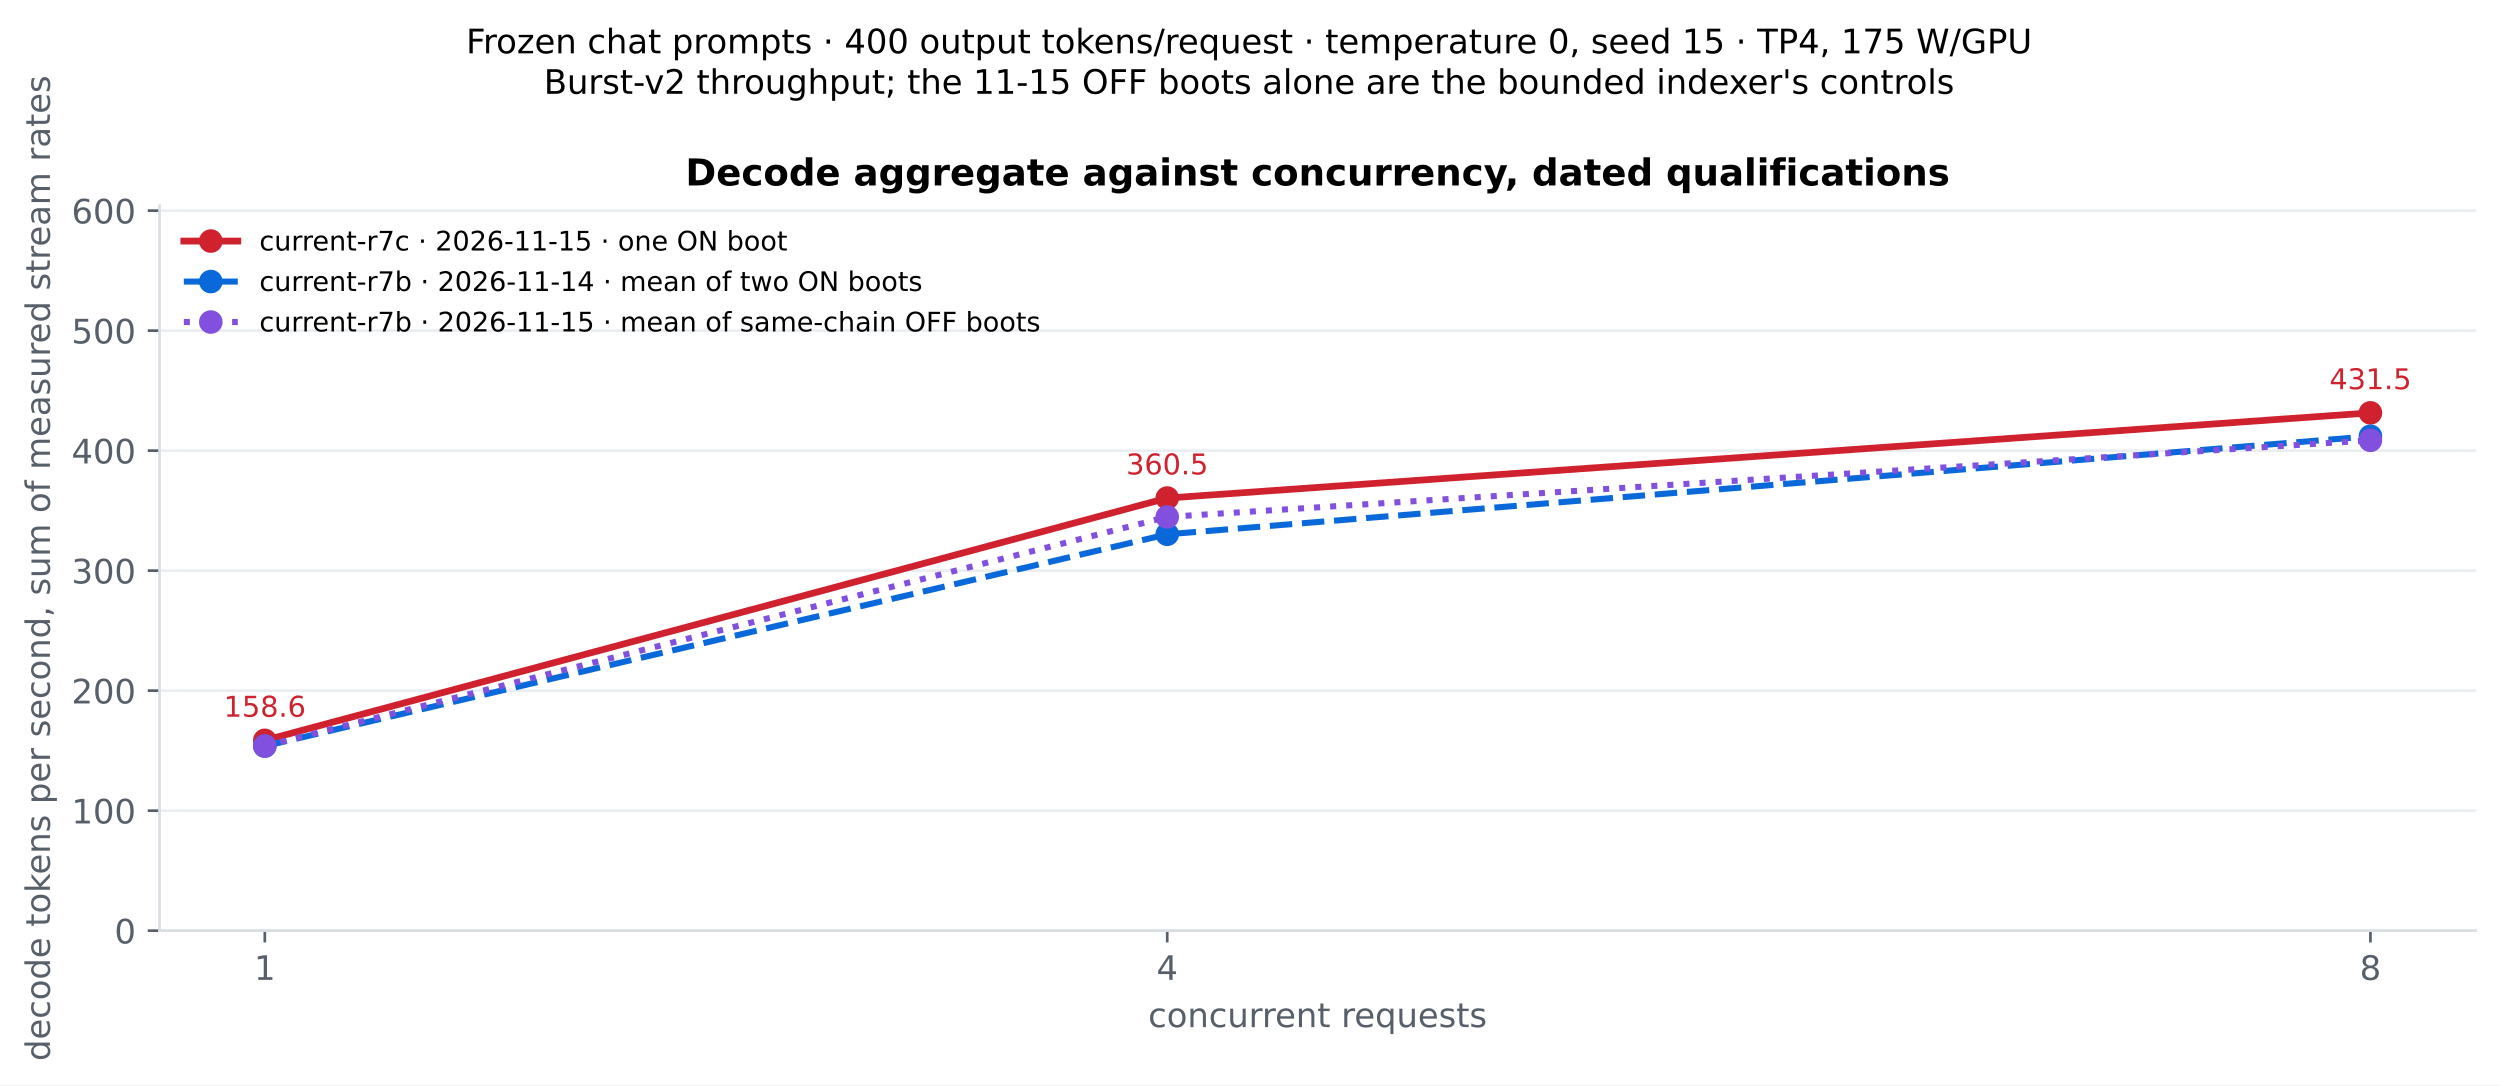
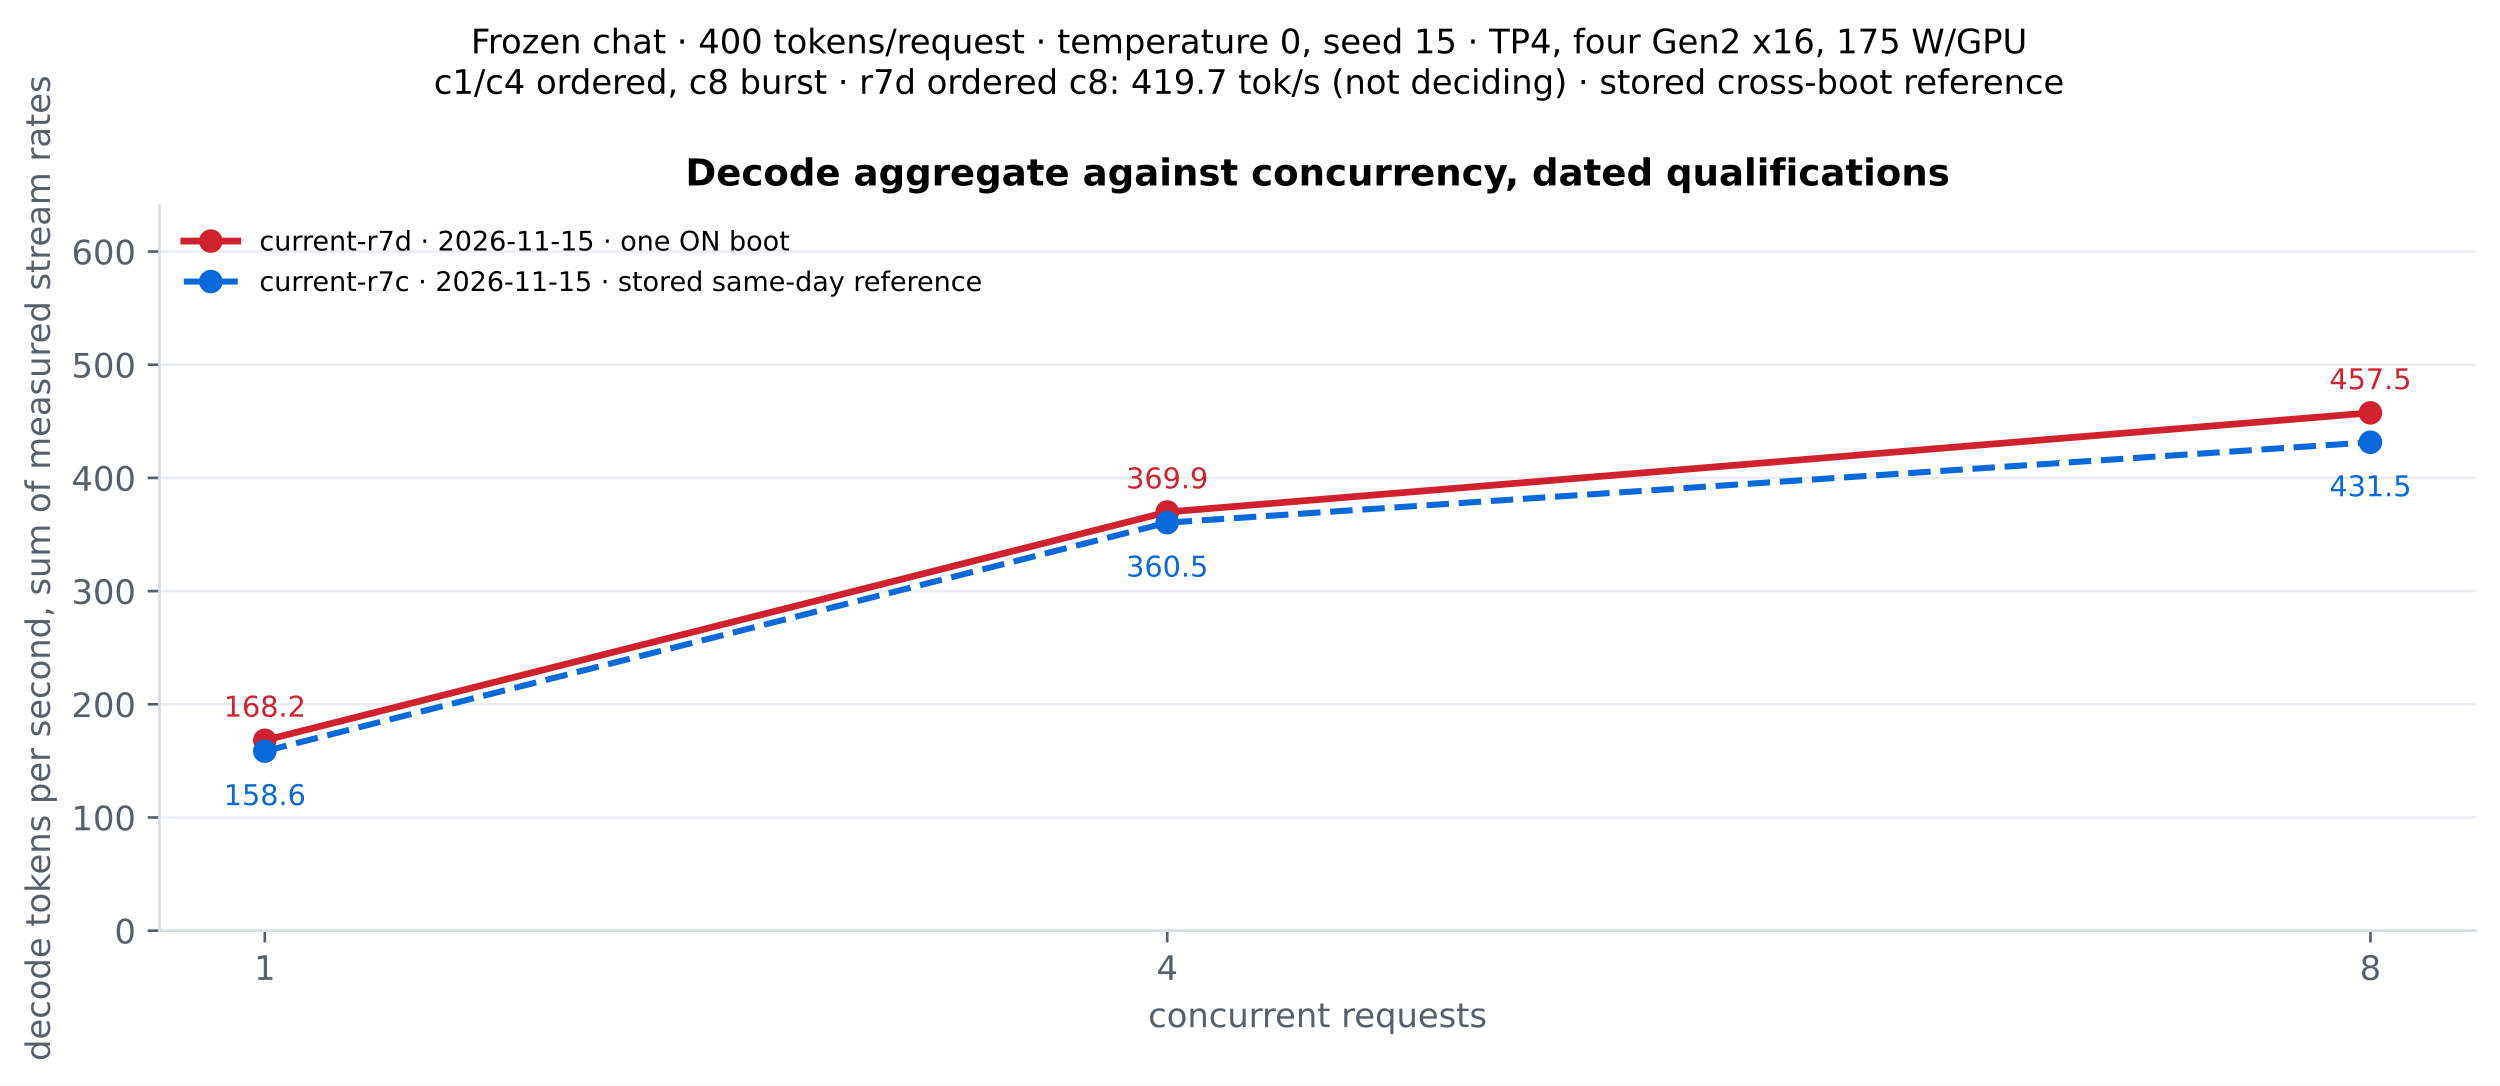
<svg xmlns="http://www.w3.org/2000/svg" xmlns:xlink="http://www.w3.org/1999/xlink" width="741.052pt" height="321.684pt" viewBox="0 0 741.052 321.684" version="1.1">
  <defs>
    <style type="text/css">*{stroke-linejoin: round; stroke-linecap: butt}</style>
  </defs>
  <g id="figure_1">
    <g id="patch_1">
-       <path d="M 0 321.684  L 741.052 321.684  L 741.052 0  L 0 0  z " style="fill: #ffffff" />
+       <path d="M 0 321.684 L 741.052 321.684 L 741.052 0 L 0 0 z " style="fill: #ffffff" />
    </g>
    <g id="axes_1">
      <g id="patch_2">
-         <path d="M 47.288 275.864  L 733.852 275.864  L 733.852 60.977  L 47.288 60.977  z " style="fill: #ffffff" />
+         <path d="M 47.288 275.864 L 733.852 275.864 L 733.852 60.977 L 47.288 60.977 z " style="fill: #ffffff" />
      </g>
      <g id="matplotlib.axis_1">
        <g id="xtick_1">
          <g id="line2d_1">
            <defs>
-               <path id="m0d74404a8b" d="M 0 0  L 0 3.5  " style="stroke: #57606a; stroke-width: 0.8" />
+               <path id="m0d74404a8b" d="M 0 0 L 0 3.5 " style="stroke: #57606a; stroke-width: 0.8" />
            </defs>
            <g>
              <use xlink:href="#m0d74404a8b" x="78.496" y="275.864" style="fill: #57606a; stroke: #57606a; stroke-width: 0.8" />
            </g>
          </g>
          <g id="text_1">
            <text style="font-size: 10px; font-family: 'DejaVu Sans', 'Bitstream Vera Sans', 'Computer Modern Sans Serif', 'Lucida Grande', 'Verdana', 'Geneva', 'Lucid', 'Arial', 'Helvetica', 'Avant Garde', sans-serif; text-anchor: middle; fill: #57606a" x="78.496" y="290.462" transform="rotate(-0 78.49572 290.4617)">1</text>
          </g>
        </g>
        <g id="xtick_2">
          <g id="line2d_2">
            <g>
              <use xlink:href="#m0d74404a8b" x="345.988" y="275.864" style="fill: #57606a; stroke: #57606a; stroke-width: 0.8" />
            </g>
          </g>
          <g id="text_2">
            <text style="font-size: 10px; font-family: 'DejaVu Sans', 'Bitstream Vera Sans', 'Computer Modern Sans Serif', 'Lucida Grande', 'Verdana', 'Geneva', 'Lucid', 'Arial', 'Helvetica', 'Avant Garde', sans-serif; text-anchor: middle; fill: #57606a" x="345.988" y="290.462" transform="rotate(-0 345.988 290.4617)">4</text>
          </g>
        </g>
        <g id="xtick_3">
          <g id="line2d_3">
            <g>
              <use xlink:href="#m0d74404a8b" x="702.644" y="275.864" style="fill: #57606a; stroke: #57606a; stroke-width: 0.8" />
            </g>
          </g>
          <g id="text_3">
            <text style="font-size: 10px; font-family: 'DejaVu Sans', 'Bitstream Vera Sans', 'Computer Modern Sans Serif', 'Lucida Grande', 'Verdana', 'Geneva', 'Lucid', 'Arial', 'Helvetica', 'Avant Garde', sans-serif; text-anchor: middle; fill: #57606a" x="702.644" y="290.462" transform="rotate(-0 702.6445 290.4617)">8</text>
          </g>
        </g>
        <g id="text_4">
          <text style="font-size: 10px; font-family: 'DejaVu Sans', 'Bitstream Vera Sans', 'Computer Modern Sans Serif', 'Lucida Grande', 'Verdana', 'Geneva', 'Lucid', 'Arial', 'Helvetica', 'Avant Garde', sans-serif; text-anchor: middle; fill: #57606a" x="390.57" y="304.462" transform="rotate(-0 390.5701 304.4617)">concurrent requests</text>
        </g>
      </g>
      <g id="matplotlib.axis_2">
        <g id="ytick_1">
          <g id="line2d_4">
-             <path d="M 47.288 275.864  L 733.852 275.864  " clip-path="url(#p6d1737cbd4)" style="fill: none; stroke: #eaeef2; stroke-width: 0.8; stroke-linecap: square" />
+             <path d="M 47.288 275.864 L 733.852 275.864 " clip-path="url(#p6d1737cbd4)" style="fill: none; stroke: #eaeef2; stroke-width: 0.8; stroke-linecap: square" />
          </g>
          <g id="line2d_5">
            <defs>
-               <path id="m320be23a4b" d="M 0 0  L -3.5 0  " style="stroke: #57606a; stroke-width: 0.8" />
+               <path id="m320be23a4b" d="M 0 0 L -3.5 0 " style="stroke: #57606a; stroke-width: 0.8" />
            </defs>
            <g>
              <use xlink:href="#m320be23a4b" x="47.288" y="275.864" style="fill: #57606a; stroke: #57606a; stroke-width: 0.8" />
            </g>
          </g>
          <g id="text_5">
            <text style="font-size: 10px; font-family: 'DejaVu Sans', 'Bitstream Vera Sans', 'Computer Modern Sans Serif', 'Lucida Grande', 'Verdana', 'Geneva', 'Lucid', 'Arial', 'Helvetica', 'Avant Garde', sans-serif; text-anchor: end; fill: #57606a" x="40.288" y="279.663" transform="rotate(-0 40.28828 279.6628)">0</text>
          </g>
        </g>
        <g id="ytick_2">
          <g id="line2d_6">
-             <path d="M 47.288 240.293  L 733.852 240.293  " clip-path="url(#p6d1737cbd4)" style="fill: none; stroke: #eaeef2; stroke-width: 0.8; stroke-linecap: square" />
+             <path d="M 47.288 242.314 L 733.852 242.314 " clip-path="url(#p6d1737cbd4)" style="fill: none; stroke: #eaeef2; stroke-width: 0.8; stroke-linecap: square" />
          </g>
          <g id="line2d_7">
            <g>
-               <use xlink:href="#m320be23a4b" x="47.288" y="240.293" style="fill: #57606a; stroke: #57606a; stroke-width: 0.8" />
+               <use xlink:href="#m320be23a4b" x="47.288" y="242.314" style="fill: #57606a; stroke: #57606a; stroke-width: 0.8" />
            </g>
          </g>
          <g id="text_6">
-             <text style="font-size: 10px; font-family: 'DejaVu Sans', 'Bitstream Vera Sans', 'Computer Modern Sans Serif', 'Lucida Grande', 'Verdana', 'Geneva', 'Lucid', 'Arial', 'Helvetica', 'Avant Garde', sans-serif; text-anchor: end; fill: #57606a" x="40.288" y="244.091" transform="rotate(-0 40.28828 244.0914)">100</text>
+             <text style="font-size: 10px; font-family: 'DejaVu Sans', 'Bitstream Vera Sans', 'Computer Modern Sans Serif', 'Lucida Grande', 'Verdana', 'Geneva', 'Lucid', 'Arial', 'Helvetica', 'Avant Garde', sans-serif; text-anchor: end; fill: #57606a" x="40.288" y="246.113" transform="rotate(-0 40.28828 246.1129)">100</text>
          </g>
        </g>
        <g id="ytick_3">
          <g id="line2d_8">
-             <path d="M 47.288 204.721  L 733.852 204.721  " clip-path="url(#p6d1737cbd4)" style="fill: none; stroke: #eaeef2; stroke-width: 0.8; stroke-linecap: square" />
+             <path d="M 47.288 208.764 L 733.852 208.764 " clip-path="url(#p6d1737cbd4)" style="fill: none; stroke: #eaeef2; stroke-width: 0.8; stroke-linecap: square" />
          </g>
          <g id="line2d_9">
            <g>
-               <use xlink:href="#m320be23a4b" x="47.288" y="204.721" style="fill: #57606a; stroke: #57606a; stroke-width: 0.8" />
+               <use xlink:href="#m320be23a4b" x="47.288" y="208.764" style="fill: #57606a; stroke: #57606a; stroke-width: 0.8" />
            </g>
          </g>
          <g id="text_7">
-             <text style="font-size: 10px; font-family: 'DejaVu Sans', 'Bitstream Vera Sans', 'Computer Modern Sans Serif', 'Lucida Grande', 'Verdana', 'Geneva', 'Lucid', 'Arial', 'Helvetica', 'Avant Garde', sans-serif; text-anchor: end; fill: #57606a" x="40.288" y="208.52" transform="rotate(-0 40.28828 208.52)">200</text>
+             <text style="font-size: 10px; font-family: 'DejaVu Sans', 'Bitstream Vera Sans', 'Computer Modern Sans Serif', 'Lucida Grande', 'Verdana', 'Geneva', 'Lucid', 'Arial', 'Helvetica', 'Avant Garde', sans-serif; text-anchor: end; fill: #57606a" x="40.288" y="212.563" transform="rotate(-0 40.28828 212.5631)">200</text>
          </g>
        </g>
        <g id="ytick_4">
          <g id="line2d_10">
-             <path d="M 47.288 169.15  L 733.852 169.15  " clip-path="url(#p6d1737cbd4)" style="fill: none; stroke: #eaeef2; stroke-width: 0.8; stroke-linecap: square" />
+             <path d="M 47.288 175.214 L 733.852 175.214 " clip-path="url(#p6d1737cbd4)" style="fill: none; stroke: #eaeef2; stroke-width: 0.8; stroke-linecap: square" />
          </g>
          <g id="line2d_11">
            <g>
-               <use xlink:href="#m320be23a4b" x="47.288" y="169.15" style="fill: #57606a; stroke: #57606a; stroke-width: 0.8" />
+               <use xlink:href="#m320be23a4b" x="47.288" y="175.214" style="fill: #57606a; stroke: #57606a; stroke-width: 0.8" />
            </g>
          </g>
          <g id="text_8">
-             <text style="font-size: 10px; font-family: 'DejaVu Sans', 'Bitstream Vera Sans', 'Computer Modern Sans Serif', 'Lucida Grande', 'Verdana', 'Geneva', 'Lucid', 'Arial', 'Helvetica', 'Avant Garde', sans-serif; text-anchor: end; fill: #57606a" x="40.288" y="172.949" transform="rotate(-0 40.28828 172.9485)">300</text>
+             <text style="font-size: 10px; font-family: 'DejaVu Sans', 'Bitstream Vera Sans', 'Computer Modern Sans Serif', 'Lucida Grande', 'Verdana', 'Geneva', 'Lucid', 'Arial', 'Helvetica', 'Avant Garde', sans-serif; text-anchor: end; fill: #57606a" x="40.288" y="179.013" transform="rotate(-0 40.28828 179.0132)">300</text>
          </g>
        </g>
        <g id="ytick_5">
          <g id="line2d_12">
-             <path d="M 47.288 133.578  L 733.852 133.578  " clip-path="url(#p6d1737cbd4)" style="fill: none; stroke: #eaeef2; stroke-width: 0.8; stroke-linecap: square" />
+             <path d="M 47.288 141.664 L 733.852 141.664 " clip-path="url(#p6d1737cbd4)" style="fill: none; stroke: #eaeef2; stroke-width: 0.8; stroke-linecap: square" />
          </g>
          <g id="line2d_13">
            <g>
-               <use xlink:href="#m320be23a4b" x="47.288" y="133.578" style="fill: #57606a; stroke: #57606a; stroke-width: 0.8" />
+               <use xlink:href="#m320be23a4b" x="47.288" y="141.664" style="fill: #57606a; stroke: #57606a; stroke-width: 0.8" />
            </g>
          </g>
          <g id="text_9">
-             <text style="font-size: 10px; font-family: 'DejaVu Sans', 'Bitstream Vera Sans', 'Computer Modern Sans Serif', 'Lucida Grande', 'Verdana', 'Geneva', 'Lucid', 'Arial', 'Helvetica', 'Avant Garde', sans-serif; text-anchor: end; fill: #57606a" x="40.288" y="137.377" transform="rotate(-0 40.28828 137.3771)">400</text>
+             <text style="font-size: 10px; font-family: 'DejaVu Sans', 'Bitstream Vera Sans', 'Computer Modern Sans Serif', 'Lucida Grande', 'Verdana', 'Geneva', 'Lucid', 'Arial', 'Helvetica', 'Avant Garde', sans-serif; text-anchor: end; fill: #57606a" x="40.288" y="145.463" transform="rotate(-0 40.28828 145.4633)">400</text>
          </g>
        </g>
        <g id="ytick_6">
          <g id="line2d_14">
-             <path d="M 47.288 98.007  L 733.852 98.007  " clip-path="url(#p6d1737cbd4)" style="fill: none; stroke: #eaeef2; stroke-width: 0.8; stroke-linecap: square" />
+             <path d="M 47.288 108.115 L 733.852 108.115 " clip-path="url(#p6d1737cbd4)" style="fill: none; stroke: #eaeef2; stroke-width: 0.8; stroke-linecap: square" />
          </g>
          <g id="line2d_15">
            <g>
-               <use xlink:href="#m320be23a4b" x="47.288" y="98.007" style="fill: #57606a; stroke: #57606a; stroke-width: 0.8" />
+               <use xlink:href="#m320be23a4b" x="47.288" y="108.115" style="fill: #57606a; stroke: #57606a; stroke-width: 0.8" />
            </g>
          </g>
          <g id="text_10">
-             <text style="font-size: 10px; font-family: 'DejaVu Sans', 'Bitstream Vera Sans', 'Computer Modern Sans Serif', 'Lucida Grande', 'Verdana', 'Geneva', 'Lucid', 'Arial', 'Helvetica', 'Avant Garde', sans-serif; text-anchor: end; fill: #57606a" x="40.288" y="101.806" transform="rotate(-0 40.28828 101.8057)">500</text>
+             <text style="font-size: 10px; font-family: 'DejaVu Sans', 'Bitstream Vera Sans', 'Computer Modern Sans Serif', 'Lucida Grande', 'Verdana', 'Geneva', 'Lucid', 'Arial', 'Helvetica', 'Avant Garde', sans-serif; text-anchor: end; fill: #57606a" x="40.288" y="111.913" transform="rotate(-0 40.28828 111.9134)">500</text>
          </g>
        </g>
        <g id="ytick_7">
          <g id="line2d_16">
-             <path d="M 47.288 62.435  L 733.852 62.435  " clip-path="url(#p6d1737cbd4)" style="fill: none; stroke: #eaeef2; stroke-width: 0.8; stroke-linecap: square" />
+             <path d="M 47.288 74.565 L 733.852 74.565 " clip-path="url(#p6d1737cbd4)" style="fill: none; stroke: #eaeef2; stroke-width: 0.8; stroke-linecap: square" />
          </g>
          <g id="line2d_17">
            <g>
-               <use xlink:href="#m320be23a4b" x="47.288" y="62.435" style="fill: #57606a; stroke: #57606a; stroke-width: 0.8" />
+               <use xlink:href="#m320be23a4b" x="47.288" y="74.565" style="fill: #57606a; stroke: #57606a; stroke-width: 0.8" />
            </g>
          </g>
          <g id="text_11">
-             <text style="font-size: 10px; font-family: 'DejaVu Sans', 'Bitstream Vera Sans', 'Computer Modern Sans Serif', 'Lucida Grande', 'Verdana', 'Geneva', 'Lucid', 'Arial', 'Helvetica', 'Avant Garde', sans-serif; text-anchor: end; fill: #57606a" x="40.288" y="66.234" transform="rotate(-0 40.28828 66.23425)">600</text>
+             <text style="font-size: 10px; font-family: 'DejaVu Sans', 'Bitstream Vera Sans', 'Computer Modern Sans Serif', 'Lucida Grande', 'Verdana', 'Geneva', 'Lucid', 'Arial', 'Helvetica', 'Avant Garde', sans-serif; text-anchor: end; fill: #57606a" x="40.288" y="78.364" transform="rotate(-0 40.28828 78.36353)">600</text>
          </g>
        </g>
        <g id="text_12">
          <text style="font-size: 10px; font-family: 'DejaVu Sans', 'Bitstream Vera Sans', 'Computer Modern Sans Serif', 'Lucida Grande', 'Verdana', 'Geneva', 'Lucid', 'Arial', 'Helvetica', 'Avant Garde', sans-serif; text-anchor: middle; fill: #57606a" x="14.798" y="168.42" transform="rotate(-90 14.79844 168.4205)">decode tokens per second, sum of measured stream rates</text>
        </g>
      </g>
      <g id="line2d_18">
-         <path d="M 78.496 219.448  L 345.988 147.629  L 702.644 122.373  " clip-path="url(#p6d1737cbd4)" style="fill: none; stroke: #cf222e; stroke-width: 2; stroke-linecap: square" />
+         <path d="M 78.496 219.433 L 345.988 151.763 L 702.644 122.373 " clip-path="url(#p6d1737cbd4)" style="fill: none; stroke: #cf222e; stroke-width: 2; stroke-linecap: square" />
        <defs>
-           <path id="mffda456cf9" d="M 0 3  C 0.796 3 1.559 2.684 2.121 2.121  C 2.684 1.559 3 0.796 3 0  C 3 -0.796 2.684 -1.559 2.121 -2.121  C 1.559 -2.684 0.796 -3 0 -3  C -0.796 -3 -1.559 -2.684 -2.121 -2.121  C -2.684 -1.559 -3 -0.796 -3 0  C -3 0.796 -2.684 1.559 -2.121 2.121  C -1.559 2.684 -0.796 3 0 3  z " style="stroke: #cf222e" />
+           <path id="mffda456cf9" d="M 0 3 C 0.796 3 1.559 2.684 2.121 2.121 C 2.684 1.559 3 0.796 3 0 C 3 -0.796 2.684 -1.559 2.121 -2.121 C 1.559 -2.684 0.796 -3 0 -3 C -0.796 -3 -1.559 -2.684 -2.121 -2.121 C -2.684 -1.559 -3 -0.796 -3 0 C -3 0.796 -2.684 1.559 -2.121 2.121 C -1.559 2.684 -0.796 3 0 3 z " style="stroke: #cf222e" />
        </defs>
        <g clip-path="url(#p6d1737cbd4)">
-           <use xlink:href="#mffda456cf9" x="78.496" y="219.448" style="fill: #cf222e; stroke: #cf222e" />
-           <use xlink:href="#mffda456cf9" x="345.988" y="147.629" style="fill: #cf222e; stroke: #cf222e" />
+           <use xlink:href="#mffda456cf9" x="78.496" y="219.433" style="fill: #cf222e; stroke: #cf222e" />
+           <use xlink:href="#mffda456cf9" x="345.988" y="151.763" style="fill: #cf222e; stroke: #cf222e" />
          <use xlink:href="#mffda456cf9" x="702.644" y="122.373" style="fill: #cf222e; stroke: #cf222e" />
        </g>
      </g>
      <g id="line2d_19">
-         <path d="M 78.496 221.155  L 345.988 158.372  L 702.644 129.31  " clip-path="url(#p6d1737cbd4)" style="fill: none; stroke-dasharray: 6.66,2.88; stroke-dashoffset: 0; stroke: #0969da; stroke-width: 1.8" />
+         <path d="M 78.496 222.654 L 345.988 154.917 L 702.644 131.096 " clip-path="url(#p6d1737cbd4)" style="fill: none; stroke-dasharray: 6.66,2.88; stroke-dashoffset: 0; stroke: #0969da; stroke-width: 1.8" />
        <defs>
-           <path id="md1b8785f23" d="M 0 3  C 0.796 3 1.559 2.684 2.121 2.121  C 2.684 1.559 3 0.796 3 0  C 3 -0.796 2.684 -1.559 2.121 -2.121  C 1.559 -2.684 0.796 -3 0 -3  C -0.796 -3 -1.559 -2.684 -2.121 -2.121  C -2.684 -1.559 -3 -0.796 -3 0  C -3 0.796 -2.684 1.559 -2.121 2.121  C -1.559 2.684 -0.796 3 0 3  z " style="stroke: #0969da" />
+           <path id="md1b8785f23" d="M 0 3 C 0.796 3 1.559 2.684 2.121 2.121 C 2.684 1.559 3 0.796 3 0 C 3 -0.796 2.684 -1.559 2.121 -2.121 C 1.559 -2.684 0.796 -3 0 -3 C -0.796 -3 -1.559 -2.684 -2.121 -2.121 C -2.684 -1.559 -3 -0.796 -3 0 C -3 0.796 -2.684 1.559 -2.121 2.121 C -1.559 2.684 -0.796 3 0 3 z " style="stroke: #0969da" />
        </defs>
        <g clip-path="url(#p6d1737cbd4)">
-           <use xlink:href="#md1b8785f23" x="78.496" y="221.155" style="fill: #0969da; stroke: #0969da" />
-           <use xlink:href="#md1b8785f23" x="345.988" y="158.372" style="fill: #0969da; stroke: #0969da" />
-           <use xlink:href="#md1b8785f23" x="702.644" y="129.31" style="fill: #0969da; stroke: #0969da" />
-         </g>
-       </g>
-       <g id="line2d_20">
-         <path d="M 78.496 221.137  L 345.988 153.231  L 702.644 130.519  " clip-path="url(#p6d1737cbd4)" style="fill: none; stroke-dasharray: 1.8,2.97; stroke-dashoffset: 0; stroke: #8250df; stroke-width: 1.8" />
-         <defs>
-           <path id="m3f44d25645" d="M 0 3  C 0.796 3 1.559 2.684 2.121 2.121  C 2.684 1.559 3 0.796 3 0  C 3 -0.796 2.684 -1.559 2.121 -2.121  C 1.559 -2.684 0.796 -3 0 -3  C -0.796 -3 -1.559 -2.684 -2.121 -2.121  C -2.684 -1.559 -3 -0.796 -3 0  C -3 0.796 -2.684 1.559 -2.121 2.121  C -1.559 2.684 -0.796 3 0 3  z " style="stroke: #8250df" />
-         </defs>
-         <g clip-path="url(#p6d1737cbd4)">
-           <use xlink:href="#m3f44d25645" x="78.496" y="221.137" style="fill: #8250df; stroke: #8250df" />
-           <use xlink:href="#m3f44d25645" x="345.988" y="153.231" style="fill: #8250df; stroke: #8250df" />
-           <use xlink:href="#m3f44d25645" x="702.644" y="130.519" style="fill: #8250df; stroke: #8250df" />
+           <use xlink:href="#md1b8785f23" x="78.496" y="222.654" style="fill: #0969da; stroke: #0969da" />
+           <use xlink:href="#md1b8785f23" x="345.988" y="154.917" style="fill: #0969da; stroke: #0969da" />
+           <use xlink:href="#md1b8785f23" x="702.644" y="131.096" style="fill: #0969da; stroke: #0969da" />
        </g>
      </g>
      <g id="patch_3">
-         <path d="M 47.288 275.864  L 47.288 60.977  " style="fill: none; stroke: #d8dee4; stroke-width: 0.8; stroke-linejoin: miter; stroke-linecap: square" />
+         <path d="M 47.288 275.864 L 47.288 60.977 " style="fill: none; stroke: #d8dee4; stroke-width: 0.8; stroke-linejoin: miter; stroke-linecap: square" />
      </g>
      <g id="patch_4">
-         <path d="M 47.288 275.864  L 733.852 275.864  " style="fill: none; stroke: #d8dee4; stroke-width: 0.8; stroke-linejoin: miter; stroke-linecap: square" />
+         <path d="M 47.288 275.864 L 733.852 275.864 " style="fill: none; stroke: #d8dee4; stroke-width: 0.8; stroke-linejoin: miter; stroke-linecap: square" />
      </g>
      <g id="text_13">
-         <text style="font-size: 8.5px; font-family: 'DejaVu Sans', 'Bitstream Vera Sans', 'Computer Modern Sans Serif', 'Lucida Grande', 'Verdana', 'Geneva', 'Lucid', 'Arial', 'Helvetica', 'Avant Garde', sans-serif; text-anchor: middle; fill: #cf222e" x="78.496" y="212.448" transform="rotate(-0 78.49572 212.4477)">158.6</text>
+         <text style="font-size: 8.5px; font-family: 'DejaVu Sans', 'Bitstream Vera Sans', 'Computer Modern Sans Serif', 'Lucida Grande', 'Verdana', 'Geneva', 'Lucid', 'Arial', 'Helvetica', 'Avant Garde', sans-serif; text-anchor: middle; fill: #cf222e" x="78.496" y="212.433" transform="rotate(-0 78.49572 212.4331)">168.2</text>
      </g>
      <g id="text_14">
-         <text style="font-size: 8.5px; font-family: 'DejaVu Sans', 'Bitstream Vera Sans', 'Computer Modern Sans Serif', 'Lucida Grande', 'Verdana', 'Geneva', 'Lucid', 'Arial', 'Helvetica', 'Avant Garde', sans-serif; text-anchor: middle; fill: #cf222e" x="345.988" y="140.629" transform="rotate(-0 345.988 140.629)">360.5</text>
+         <text style="font-size: 8.5px; font-family: 'DejaVu Sans', 'Bitstream Vera Sans', 'Computer Modern Sans Serif', 'Lucida Grande', 'Verdana', 'Geneva', 'Lucid', 'Arial', 'Helvetica', 'Avant Garde', sans-serif; text-anchor: middle; fill: #cf222e" x="345.988" y="144.763" transform="rotate(-0 345.988 144.763)">369.9</text>
      </g>
      <g id="text_15">
-         <text style="font-size: 8.5px; font-family: 'DejaVu Sans', 'Bitstream Vera Sans', 'Computer Modern Sans Serif', 'Lucida Grande', 'Verdana', 'Geneva', 'Lucid', 'Arial', 'Helvetica', 'Avant Garde', sans-serif; text-anchor: middle; fill: #cf222e" x="702.644" y="115.373" transform="rotate(-0 702.6445 115.3733)">431.5</text>
+         <text style="font-size: 8.5px; font-family: 'DejaVu Sans', 'Bitstream Vera Sans', 'Computer Modern Sans Serif', 'Lucida Grande', 'Verdana', 'Geneva', 'Lucid', 'Arial', 'Helvetica', 'Avant Garde', sans-serif; text-anchor: middle; fill: #cf222e" x="702.644" y="115.373" transform="rotate(-0 702.6445 115.3733)">457.5</text>
      </g>
      <g id="text_16">
+         <text style="font-size: 8.5px; font-family: 'DejaVu Sans', 'Bitstream Vera Sans', 'Computer Modern Sans Serif', 'Lucida Grande', 'Verdana', 'Geneva', 'Lucid', 'Arial', 'Helvetica', 'Avant Garde', sans-serif; text-anchor: middle; fill: #0969da" x="78.496" y="238.654" transform="rotate(-0 78.49572 238.6539)">158.6</text>
+       </g>
+       <g id="text_17">
+         <text style="font-size: 8.5px; font-family: 'DejaVu Sans', 'Bitstream Vera Sans', 'Computer Modern Sans Serif', 'Lucida Grande', 'Verdana', 'Geneva', 'Lucid', 'Arial', 'Helvetica', 'Avant Garde', sans-serif; text-anchor: middle; fill: #0969da" x="345.988" y="170.917" transform="rotate(-0 345.988 170.9167)">360.5</text>
+       </g>
+       <g id="text_18">
+         <text style="font-size: 8.5px; font-family: 'DejaVu Sans', 'Bitstream Vera Sans', 'Computer Modern Sans Serif', 'Lucida Grande', 'Verdana', 'Geneva', 'Lucid', 'Arial', 'Helvetica', 'Avant Garde', sans-serif; text-anchor: middle; fill: #0969da" x="702.644" y="147.096" transform="rotate(-0 702.6445 147.0963)">431.5</text>
+       </g>
+       <g id="text_19">
        <text style="font-weight: 700; font-size: 11px; font-family: 'DejaVu Sans', 'Bitstream Vera Sans', 'Computer Modern Sans Serif', 'Lucida Grande', 'Verdana', 'Geneva', 'Lucid', 'Arial', 'Helvetica', 'Avant Garde', sans-serif; text-anchor: middle" x="390.57" y="54.977" transform="rotate(-0 390.5701 54.977)">Decode aggregate against concurrency, dated qualifications</text>
      </g>
      <g id="legend_1">
-         <g id="line2d_21">
-           <path d="M 54.488 71.456  L 62.488 71.456  L 70.488 71.456  " style="fill: none; stroke: #cf222e; stroke-width: 2; stroke-linecap: square" />
+         <g id="line2d_20">
+           <path d="M 54.488 71.456 L 62.488 71.456 L 70.488 71.456 " style="fill: none; stroke: #cf222e; stroke-width: 2; stroke-linecap: square" />
          <g>
            <use xlink:href="#mffda456cf9" x="62.488" y="71.456" style="fill: #cf222e; stroke: #cf222e" />
          </g>
        </g>
-         <g id="text_17">
-           <text style="font-size: 8px; font-family: 'DejaVu Sans', 'Bitstream Vera Sans', 'Computer Modern Sans Serif', 'Lucida Grande', 'Verdana', 'Geneva', 'Lucid', 'Arial', 'Helvetica', 'Avant Garde', sans-serif; text-anchor: start" x="76.888" y="74.256" transform="rotate(-0 76.88828 74.25575)">current-r7c · 2026-11-15 · one ON boot</text>
-         </g>
-         <g id="line2d_22">
-           <path d="M 54.488 83.456  L 62.488 83.456  L 70.488 83.456  " style="fill: none; stroke-dasharray: 6.66,2.88; stroke-dashoffset: 0; stroke: #0969da; stroke-width: 1.8" />
+         <g id="text_20">
+           <text style="font-size: 8px; font-family: 'DejaVu Sans', 'Bitstream Vera Sans', 'Computer Modern Sans Serif', 'Lucida Grande', 'Verdana', 'Geneva', 'Lucid', 'Arial', 'Helvetica', 'Avant Garde', sans-serif; text-anchor: start" x="76.888" y="74.256" transform="rotate(-0 76.88828 74.25575)">current-r7d · 2026-11-15 · one ON boot</text>
+         </g>
+         <g id="line2d_21">
+           <path d="M 54.488 83.456 L 62.488 83.456 L 70.488 83.456 " style="fill: none; stroke-dasharray: 6.66,2.88; stroke-dashoffset: 0; stroke: #0969da; stroke-width: 1.8" />
          <g>
            <use xlink:href="#md1b8785f23" x="62.488" y="83.456" style="fill: #0969da; stroke: #0969da" />
          </g>
        </g>
-         <g id="text_18">
-           <text style="font-size: 8px; font-family: 'DejaVu Sans', 'Bitstream Vera Sans', 'Computer Modern Sans Serif', 'Lucida Grande', 'Verdana', 'Geneva', 'Lucid', 'Arial', 'Helvetica', 'Avant Garde', sans-serif; text-anchor: start" x="76.888" y="86.256" transform="rotate(-0 76.88828 86.25637)">current-r7b · 2026-11-14 · mean of two ON boots</text>
-         </g>
-         <g id="line2d_23">
-           <path d="M 54.488 95.457  L 62.488 95.457  L 70.488 95.457  " style="fill: none; stroke-dasharray: 1.8,2.97; stroke-dashoffset: 0; stroke: #8250df; stroke-width: 1.8" />
-           <g>
-             <use xlink:href="#m3f44d25645" x="62.488" y="95.457" style="fill: #8250df; stroke: #8250df" />
-           </g>
-         </g>
-         <g id="text_19">
-           <text style="font-size: 8px; font-family: 'DejaVu Sans', 'Bitstream Vera Sans', 'Computer Modern Sans Serif', 'Lucida Grande', 'Verdana', 'Geneva', 'Lucid', 'Arial', 'Helvetica', 'Avant Garde', sans-serif; text-anchor: start" x="76.888" y="98.257" transform="rotate(-0 76.88828 98.257)">current-r7b · 2026-11-15 · mean of same-chain OFF boots</text>
+         <g id="text_21">
+           <text style="font-size: 8px; font-family: 'DejaVu Sans', 'Bitstream Vera Sans', 'Computer Modern Sans Serif', 'Lucida Grande', 'Verdana', 'Geneva', 'Lucid', 'Arial', 'Helvetica', 'Avant Garde', sans-serif; text-anchor: start" x="76.888" y="86.256" transform="rotate(-0 76.88828 86.25637)">current-r7c · 2026-11-15 · stored same-day reference</text>
        </g>
      </g>
    </g>
-     <g id="text_20">
-       <text style="font-size: 10px; font-family: 'DejaVu Sans', 'Bitstream Vera Sans', 'Computer Modern Sans Serif', 'Lucida Grande', 'Verdana', 'Geneva', 'Lucid', 'Arial', 'Helvetica', 'Avant Garde', sans-serif" transform="translate(138.1675 15.79941)">Frozen chat prompts · 400 output tokens/request · temperature 0, seed 15 · TP4, 175 W/GPU</text>
-       <text style="font-size: 10px; font-family: 'DejaVu Sans', 'Bitstream Vera Sans', 'Computer Modern Sans Serif', 'Lucida Grande', 'Verdana', 'Geneva', 'Lucid', 'Arial', 'Helvetica', 'Avant Garde', sans-serif" transform="translate(161.2113 27.80215)">Burst-v2 throughput; the 11-15 OFF boots alone are the bounded indexer's controls</text>
+     <g id="text_22">
+       <text style="font-size: 10px; font-family: 'DejaVu Sans', 'Bitstream Vera Sans', 'Computer Modern Sans Serif', 'Lucida Grande', 'Verdana', 'Geneva', 'Lucid', 'Arial', 'Helvetica', 'Avant Garde', sans-serif" transform="translate(139.6027 15.79941)">Frozen chat · 400 tokens/request · temperature 0, seed 15 · TP4, four Gen2 x16, 175 W/GPU</text>
+       <text style="font-size: 10px; font-family: 'DejaVu Sans', 'Bitstream Vera Sans', 'Computer Modern Sans Serif', 'Lucida Grande', 'Verdana', 'Geneva', 'Lucid', 'Arial', 'Helvetica', 'Avant Garde', sans-serif" transform="translate(128.6168 27.80215)">c1/c4 ordered, c8 burst · r7d ordered c8: 419.7 tok/s (not deciding) · stored cross-boot reference</text>
    </g>
  </g>
  <defs>
    <clipPath id="p6d1737cbd4">
      <rect x="47.288" y="60.977" width="686.564" height="214.887" />
    </clipPath>
  </defs>
</svg>
